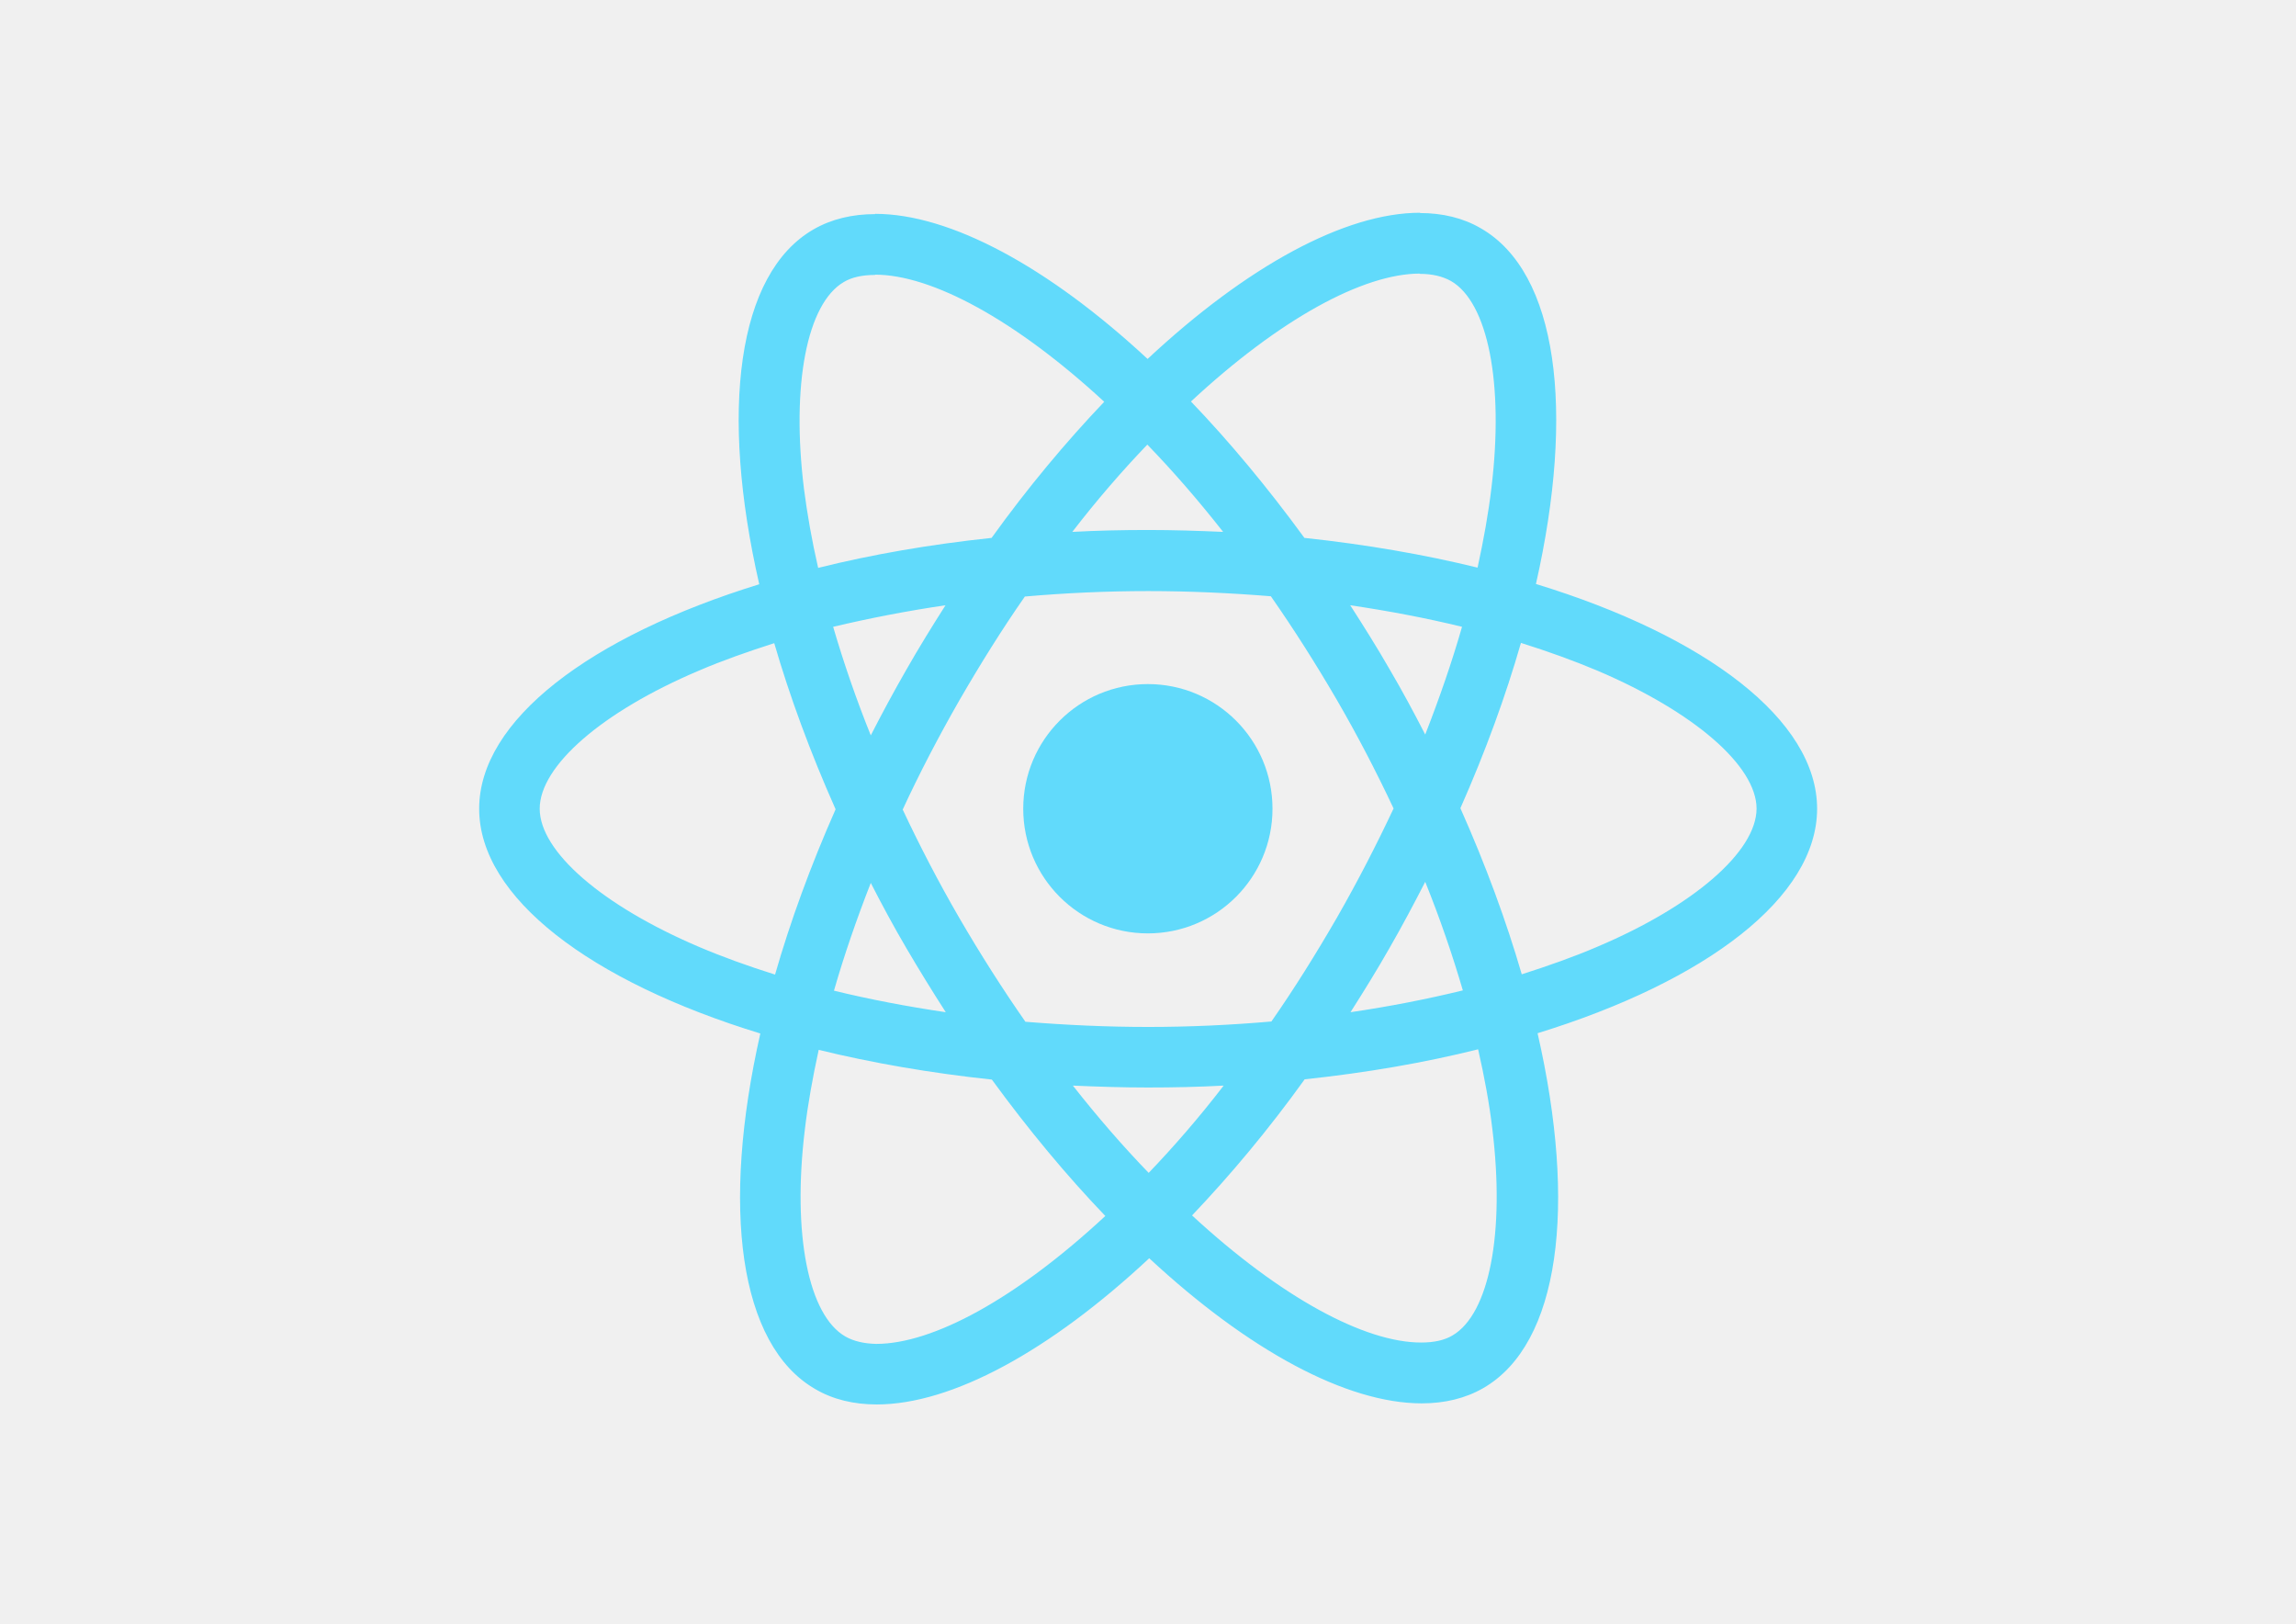
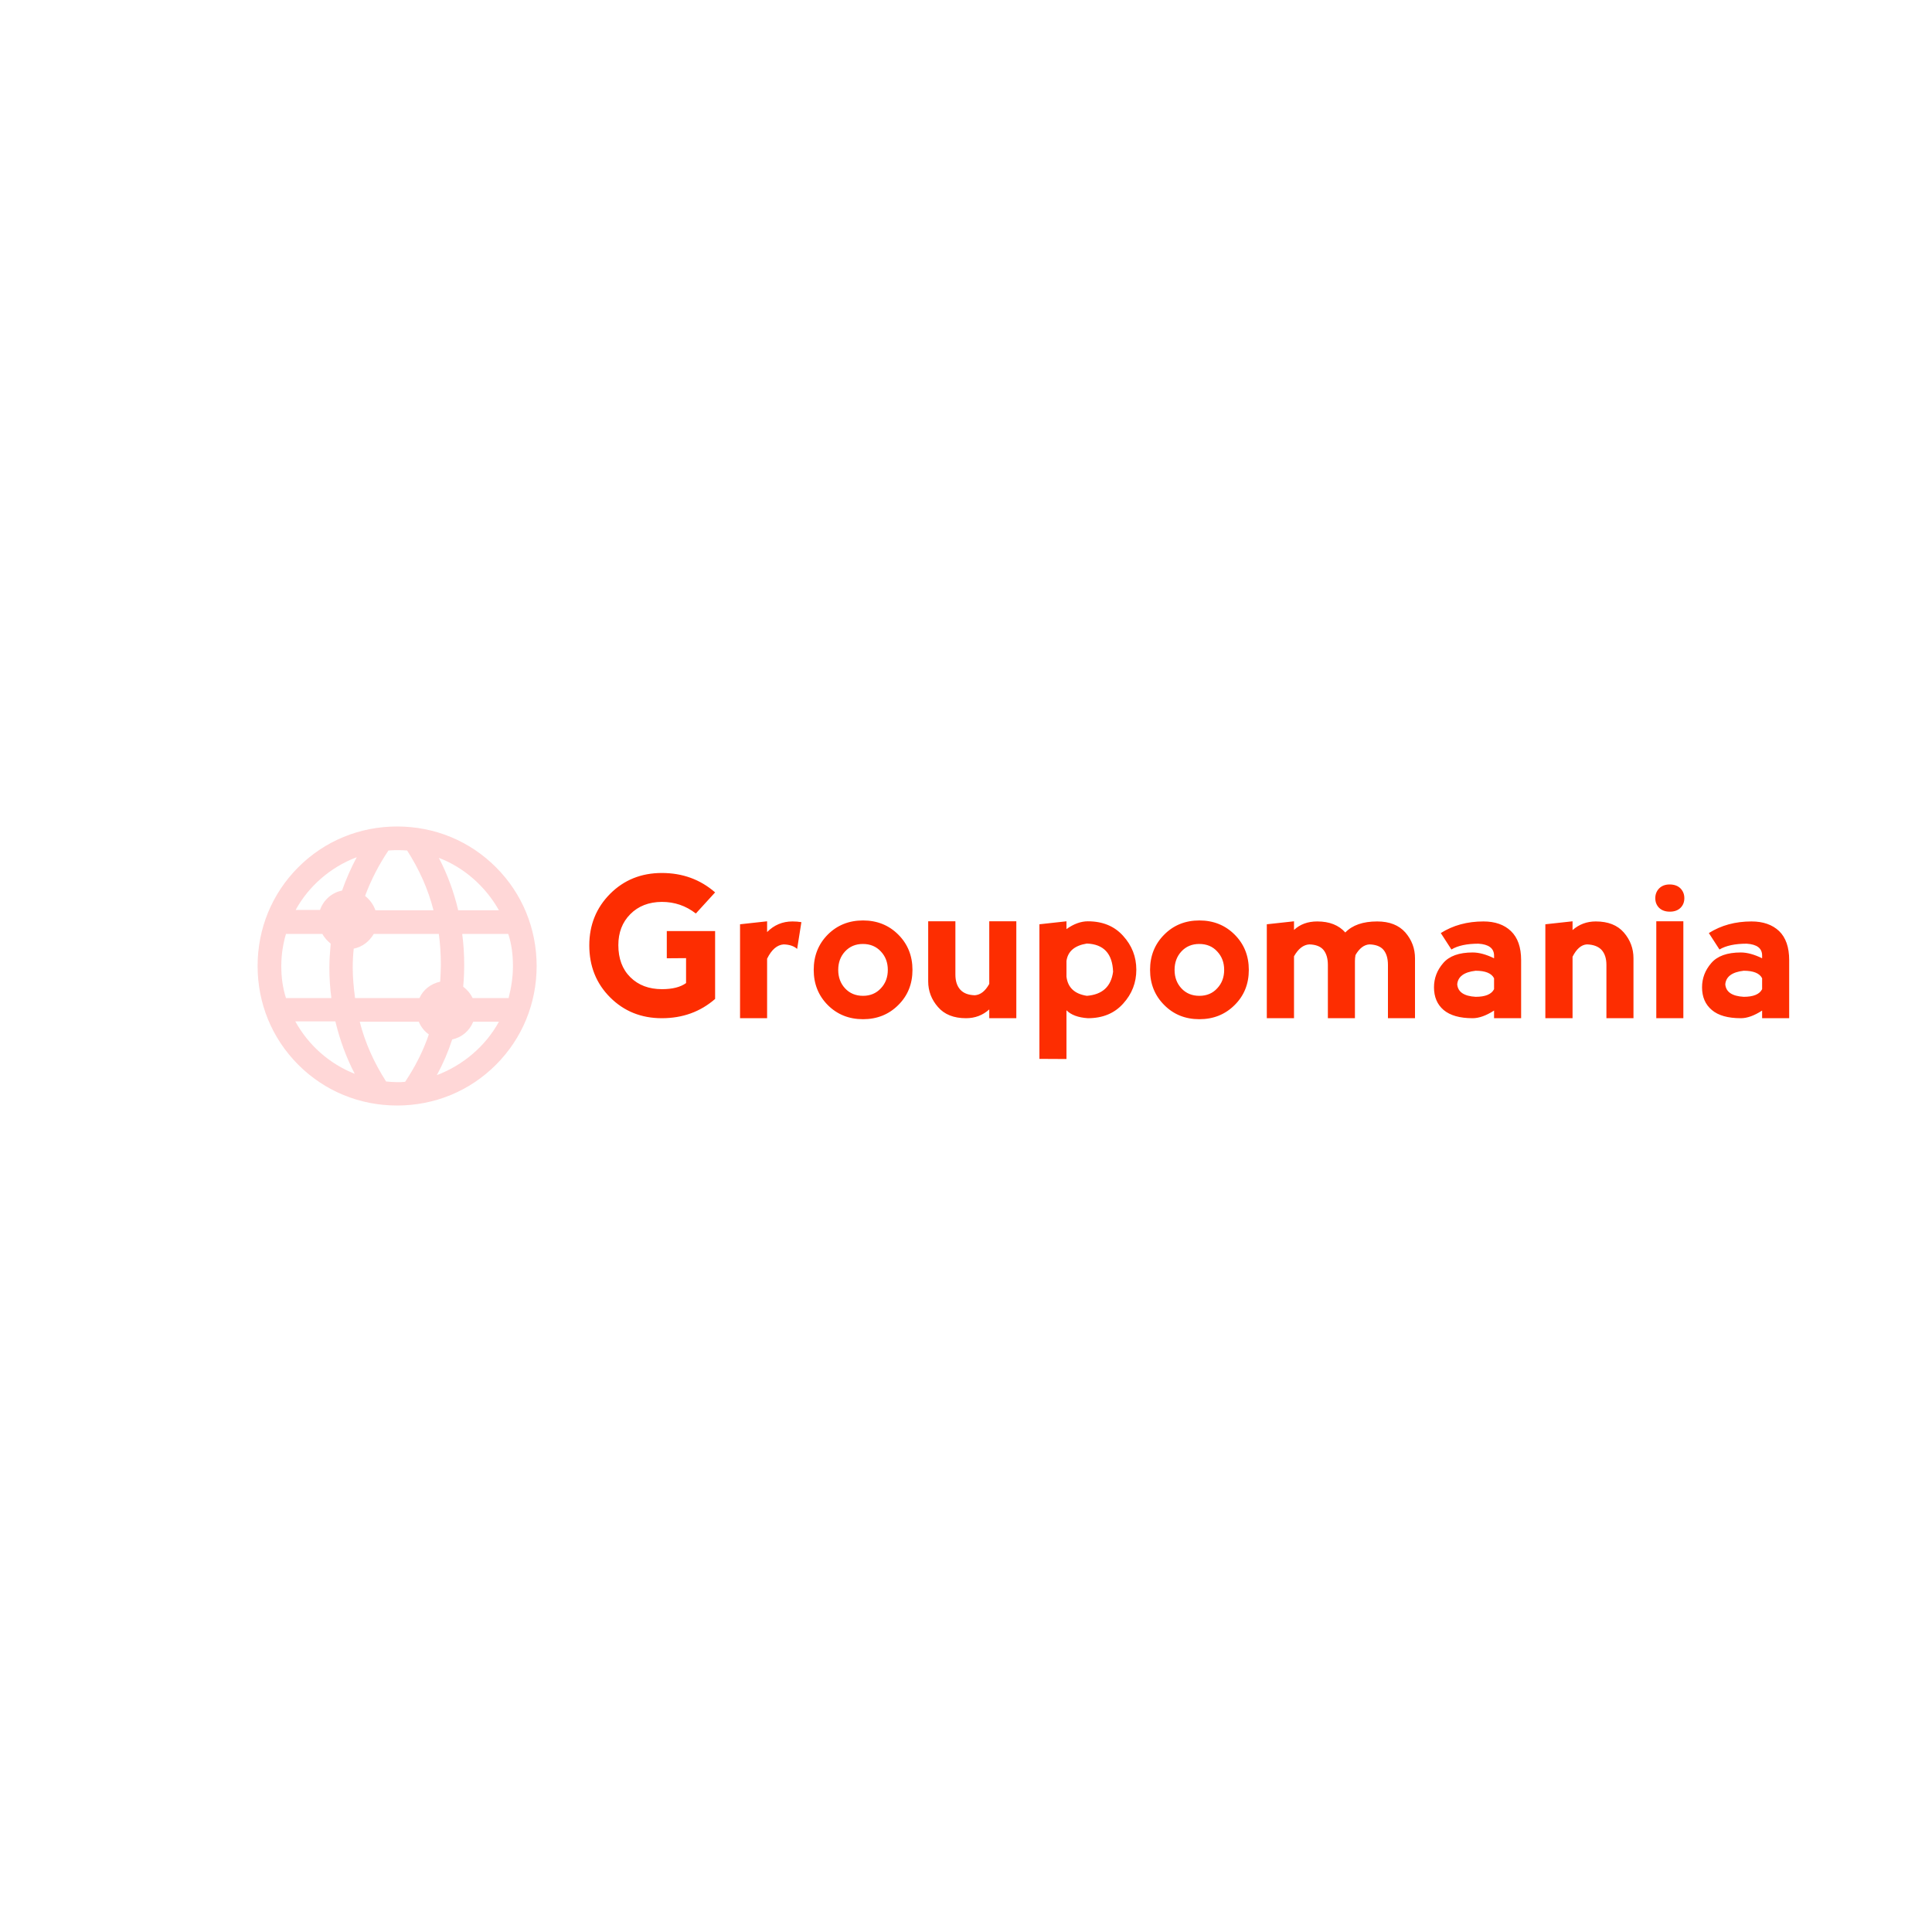
- <svg xmlns="http://www.w3.org/2000/svg" viewBox="0 0 841.9 595.3">
-   <g fill="#61DAFB">
-     <path d="M666.3 296.5c0-32.5-40.7-63.3-103.1-82.4 14.4-63.6 8-114.2-20.2-130.4-6.5-3.8-14.1-5.6-22.4-5.6v22.3c4.6 0 8.3.9 11.4 2.6 13.6 7.8 19.5 37.5 14.9 75.7-1.1 9.4-2.9 19.3-5.1 29.4-19.6-4.8-41-8.5-63.5-10.9-13.5-18.5-27.5-35.3-41.6-50 32.6-30.3 63.2-46.9 84-46.9V78c-27.5 0-63.5 19.6-99.9 53.6-36.4-33.8-72.4-53.2-99.9-53.2v22.3c20.7 0 51.4 16.5 84 46.6-14 14.7-28 31.4-41.3 49.9-22.6 2.4-44 6.1-63.6 11-2.3-10-4-19.7-5.2-29-4.7-38.2 1.1-67.9 14.6-75.8 3-1.8 6.9-2.6 11.5-2.6V78.5c-8.4 0-16 1.8-22.6 5.6-28.1 16.2-34.4 66.7-19.9 130.1-62.2 19.2-102.7 49.9-102.7 82.3 0 32.5 40.7 63.3 103.1 82.4-14.4 63.6-8 114.2 20.2 130.4 6.5 3.8 14.1 5.6 22.5 5.6 27.5 0 63.5-19.6 99.9-53.6 36.4 33.8 72.4 53.2 99.9 53.2 8.4 0 16-1.8 22.6-5.6 28.1-16.2 34.4-66.7 19.9-130.1 62-19.1 102.5-49.9 102.5-82.3zm-130.2-66.7c-3.7 12.9-8.3 26.2-13.5 39.5-4.1-8-8.4-16-13.1-24-4.6-8-9.5-15.8-14.4-23.4 14.2 2.1 27.9 4.7 41 7.9zm-45.8 106.5c-7.8 13.5-15.8 26.3-24.1 38.2-14.9 1.3-30 2-45.2 2-15.1 0-30.2-.7-45-1.9-8.3-11.9-16.4-24.6-24.2-38-7.6-13.1-14.5-26.4-20.8-39.8 6.2-13.4 13.2-26.8 20.7-39.9 7.8-13.5 15.8-26.3 24.1-38.2 14.9-1.3 30-2 45.2-2 15.1 0 30.2.7 45 1.9 8.3 11.9 16.4 24.6 24.2 38 7.6 13.1 14.5 26.4 20.8 39.8-6.3 13.4-13.2 26.8-20.7 39.9zm32.3-13c5.4 13.4 10 26.8 13.8 39.8-13.1 3.2-26.9 5.9-41.2 8 4.9-7.7 9.8-15.6 14.4-23.7 4.6-8 8.9-16.1 13-24.1zM421.2 430c-9.3-9.6-18.6-20.3-27.8-32 9 .4 18.2.7 27.5.7 9.4 0 18.7-.2 27.8-.7-9 11.7-18.3 22.4-27.5 32zm-74.4-58.9c-14.2-2.1-27.9-4.7-41-7.9 3.7-12.9 8.3-26.2 13.5-39.5 4.1 8 8.4 16 13.1 24 4.7 8 9.5 15.8 14.4 23.4zM420.7 163c9.3 9.6 18.6 20.3 27.8 32-9-.4-18.2-.7-27.5-.7-9.4 0-18.7.2-27.8.7 9-11.7 18.3-22.4 27.5-32zm-74 58.9c-4.9 7.7-9.8 15.6-14.4 23.7-4.6 8-8.9 16-13 24-5.4-13.4-10-26.8-13.8-39.8 13.1-3.1 26.9-5.8 41.2-7.9zm-90.5 125.2c-35.4-15.1-58.3-34.9-58.3-50.6 0-15.7 22.9-35.6 58.3-50.6 8.6-3.7 18-7 27.7-10.1 5.7 19.6 13.2 40 22.5 60.9-9.2 20.8-16.6 41.1-22.2 60.6-9.9-3.1-19.3-6.5-28-10.2zM310 490c-13.6-7.8-19.5-37.5-14.9-75.7 1.1-9.4 2.9-19.3 5.1-29.4 19.6 4.8 41 8.5 63.5 10.9 13.5 18.5 27.5 35.3 41.6 50-32.6 30.3-63.2 46.9-84 46.9-4.5-.1-8.3-1-11.3-2.7zm237.2-76.2c4.7 38.2-1.1 67.9-14.6 75.8-3 1.8-6.9 2.6-11.5 2.6-20.7 0-51.4-16.5-84-46.6 14-14.7 28-31.4 41.3-49.9 22.6-2.4 44-6.1 63.6-11 2.3 10.1 4.1 19.8 5.2 29.1zm38.5-66.7c-8.6 3.7-18 7-27.7 10.1-5.7-19.6-13.2-40-22.5-60.9 9.2-20.8 16.6-41.1 22.2-60.6 9.9 3.1 19.3 6.5 28.1 10.2 35.4 15.1 58.3 34.9 58.3 50.6-.1 15.7-23 35.6-58.4 50.6zM320.8 78.4z" />
-     <circle cx="420.9" cy="296.5" r="45.7" />
-     <path d="M520.5 78.1z" />
+ <svg xmlns="http://www.w3.org/2000/svg" data-v-1084b650="" viewBox="0 0 300 300">
+   <rect data-v-1084b650="" fill="#FFFFFF" x="0" y="0" width="300px" height="300px" class="logo-background-square" />
+   <g data-v-1084b650="" id="b5a93e15-ef7c-9d7a-680b-cdb17474f15f" fill="#FD2D01" transform="matrix(2.2,0,0,2.2,90.86749,130.233)">
+     <path d="M5.41 12.67L5.41 12.67Q3.23 12.67 1.76 11.20L1.76 11.20L1.76 11.20Q0.29 9.73 0.29 7.53L0.29 7.53L0.29 7.53Q0.29 5.37 1.76 3.89L1.76 3.89L1.76 3.89Q3.23 2.42 5.41 2.42L5.41 2.42L5.41 2.42Q7.60 2.42 9.17 3.79L9.17 3.79L7.81 5.28L7.81 5.28Q6.76 4.46 5.41 4.46L5.41 4.46L5.41 4.46Q4.03 4.47 3.18 5.33L3.18 5.33L3.18 5.33Q2.34 6.18 2.34 7.51L2.34 7.51L2.34 7.51Q2.34 8.94 3.19 9.78L3.19 9.78L3.19 9.78Q4.04 10.62 5.42 10.62L5.42 10.62L5.42 10.62Q6.53 10.62 7.12 10.19L7.12 10.19L7.12 8.43L5.76 8.44L5.76 6.52L9.17 6.52L9.17 11.31L9.17 11.31Q7.61 12.67 5.41 12.67L5.41 12.67ZM12.84 5.83L12.84 6.59L12.84 6.59Q13.58 5.84 14.63 5.84L14.63 5.84L14.63 5.84Q14.96 5.84 15.26 5.89L15.26 5.89L14.96 7.78L14.96 7.78Q14.63 7.48 14.01 7.46L14.01 7.46L14.01 7.46Q13.31 7.51 12.84 8.47L12.84 8.47L12.84 12.67L10.93 12.67L10.93 6.04L12.84 5.83ZM19.61 12.74L19.61 12.74Q18.12 12.74 17.12 11.74L17.12 11.74L17.12 11.74Q16.13 10.74 16.13 9.26L16.13 9.26L16.13 9.26Q16.13 7.77 17.12 6.77L17.12 6.77L17.12 6.77Q18.12 5.77 19.61 5.77L19.61 5.77L19.61 5.77Q21.10 5.77 22.10 6.77L22.10 6.77L22.10 6.77Q23.10 7.77 23.10 9.26L23.10 9.26L23.10 9.26Q23.10 10.75 22.10 11.74L22.10 11.74L22.10 11.74Q21.10 12.74 19.61 12.74L19.61 12.74ZM19.61 11.09L19.61 11.09L19.61 11.09Q20.38 11.09 20.87 10.56L20.87 10.56L20.87 10.56Q21.36 10.04 21.36 9.26L21.36 9.26L21.36 9.26Q21.36 8.48 20.87 7.96L20.87 7.96L20.87 7.96Q20.38 7.43 19.60 7.43L19.60 7.43L19.60 7.43Q18.83 7.43 18.34 7.96L18.34 7.96L18.34 7.96Q17.86 8.48 17.86 9.26L17.86 9.26L17.86 9.26Q17.86 10.04 18.34 10.56L18.34 10.56L18.34 10.56Q18.83 11.09 19.61 11.09ZM28.52 10.25L28.52 10.25L28.52 5.83L30.43 5.83L30.43 12.67L28.52 12.67L28.52 12.05L28.52 12.05Q27.83 12.67 26.88 12.67L26.88 12.67L26.88 12.67Q25.58 12.67 24.90 11.88L24.90 11.88L24.90 11.88Q24.21 11.09 24.21 10.07L24.21 10.07L24.21 5.83L26.13 5.83L26.13 9.59L26.13 9.59Q26.13 10.27 26.47 10.65L26.47 10.65L26.47 10.65Q26.81 11.03 27.50 11.05L27.50 11.05L27.50 11.05Q28.10 11.01 28.52 10.25ZM33.97 15.55L32.06 15.54L32.06 6.04L33.97 5.83L33.97 6.38L33.97 6.38Q34.74 5.83 35.48 5.83L35.48 5.83L35.48 5.83Q37.05 5.83 37.97 6.86L37.97 6.86L37.97 6.86Q38.90 7.88 38.90 9.25L38.90 9.25L38.90 9.25Q38.90 10.62 37.97 11.64L37.97 11.64L37.97 11.64Q37.05 12.67 35.48 12.67L35.48 12.67L35.48 12.67Q34.45 12.60 33.97 12.11L33.97 12.11L33.97 15.55ZM33.97 8.63L33.97 8.63L33.97 9.74L33.97 9.74Q34.11 10.89 35.41 11.09L35.41 11.09L35.41 11.09Q37.05 10.96 37.26 9.39L37.26 9.39L37.26 9.39Q37.19 7.47 35.41 7.40L35.41 7.40L35.41 7.40Q34.11 7.61 33.97 8.63ZM43.35 12.74L43.35 12.74Q41.86 12.74 40.87 11.74L40.87 11.74L40.87 11.74Q39.87 10.74 39.87 9.26L39.87 9.26L39.87 9.26Q39.87 7.77 40.87 6.77L40.87 6.77L40.87 6.77Q41.86 5.77 43.35 5.77L43.35 5.77L43.35 5.77Q44.84 5.77 45.84 6.77L45.84 6.77L45.84 6.77Q46.84 7.77 46.84 9.26L46.84 9.26L46.84 9.26Q46.84 10.75 45.84 11.74L45.84 11.74L45.84 11.74Q44.84 12.74 43.35 12.74L43.35 12.74ZM43.35 11.09L43.35 11.09L43.35 11.09Q44.13 11.09 44.61 10.56L44.61 10.56L44.61 10.56Q45.10 10.04 45.10 9.26L45.10 9.26L45.10 9.26Q45.10 8.48 44.61 7.96L44.61 7.96L44.61 7.96Q44.13 7.43 43.34 7.43L43.34 7.43L43.34 7.43Q42.57 7.43 42.08 7.96L42.08 7.96L42.08 7.96Q41.60 8.48 41.60 9.26L41.60 9.26L41.60 9.26Q41.60 10.04 42.08 10.56L42.08 10.56L42.08 10.56Q42.57 11.09 43.35 11.09ZM50.03 8.30L50.03 8.30L50.03 12.67L48.11 12.67L48.11 6.04L50.03 5.83L50.03 6.44L50.03 6.44Q50.67 5.84 51.67 5.84L51.67 5.84L51.67 5.84Q52.96 5.84 53.65 6.62L53.65 6.62L53.65 6.62Q54.40 5.84 55.90 5.84L55.90 5.84L55.90 5.84Q57.20 5.84 57.89 6.62L57.89 6.62L57.89 6.62Q58.57 7.41 58.57 8.44L58.57 8.44L58.57 12.67L56.66 12.67L56.66 8.91L56.66 8.91Q56.66 8.23 56.35 7.85L56.35 7.85L56.35 7.85Q56.04 7.48 55.35 7.46L55.35 7.46L55.35 7.46Q54.78 7.50 54.37 8.21L54.37 8.21L54.37 8.21Q54.33 8.42 54.33 8.64L54.33 8.64L54.33 12.67L52.42 12.67L52.42 8.91L52.42 8.91Q52.42 8.23 52.11 7.85L52.11 7.85L52.11 7.85Q51.80 7.48 51.11 7.46L51.11 7.46L51.11 7.46Q50.48 7.50 50.03 8.30ZM61.14 7.82L60.39 6.66L60.39 6.66Q61.69 5.84 63.40 5.84L63.40 5.84L63.40 5.84Q64.63 5.84 65.34 6.52L65.34 6.52L65.34 6.52Q66.06 7.21 66.06 8.57L66.06 8.57L66.06 12.67L64.15 12.67L64.15 12.13L64.15 12.13Q63.31 12.67 62.64 12.67L62.64 12.67L62.64 12.67Q61.28 12.67 60.59 12.09L60.59 12.09L60.59 12.09Q59.91 11.51 59.91 10.49L59.91 10.49L59.91 10.49Q59.91 9.53 60.56 8.78L60.56 8.78L60.56 8.78Q61.20 8.03 62.64 8.03L62.64 8.03L62.64 8.03Q63.31 8.03 64.15 8.44L64.15 8.44L64.15 8.23L64.15 8.23Q64.13 7.48 63.05 7.41L63.05 7.41L63.05 7.41Q61.82 7.41 61.14 7.82L61.14 7.82ZM64.15 10.62L64.15 10.62L64.15 9.85L64.15 9.85Q63.88 9.32 62.85 9.32L62.85 9.32L62.85 9.32Q61.62 9.46 61.55 10.28L61.55 10.28L61.55 10.28Q61.62 11.09 62.85 11.16L62.85 11.16L62.85 11.16Q63.88 11.16 64.15 10.62ZM69.69 8.33L69.69 8.33L69.69 12.67L67.77 12.67L67.77 6.04L69.69 5.83L69.69 6.45L69.69 6.45Q70.38 5.84 71.33 5.84L71.33 5.84L71.33 5.84Q72.63 5.84 73.31 6.62L73.31 6.62L73.31 6.62Q73.99 7.41 73.99 8.44L73.99 8.44L73.99 12.67L72.08 12.67L72.08 8.91L72.08 8.91Q72.08 8.23 71.74 7.85L71.74 7.85L71.74 7.85Q71.39 7.48 70.70 7.46L70.70 7.46L70.70 7.46Q70.11 7.50 69.69 8.33ZM77.51 12.67L75.60 12.67L75.60 5.83L77.51 5.83L77.51 12.67ZM75.53 4.20L75.53 4.20L75.53 4.20Q75.53 4.61 75.80 4.88L75.80 4.88L75.80 4.88Q76.08 5.15 76.56 5.15L76.56 5.15L76.56 5.15Q77.03 5.15 77.31 4.88L77.31 4.88L77.31 4.88Q77.58 4.61 77.58 4.20L77.58 4.20L77.58 4.20Q77.58 3.79 77.31 3.51L77.31 3.51L77.31 3.51Q77.03 3.23 76.54 3.23L76.54 3.23L76.54 3.23Q76.08 3.23 75.80 3.51L75.80 3.51L75.80 3.51Q75.53 3.79 75.53 4.20ZM80.06 7.82L79.31 6.66L79.31 6.66Q80.61 5.84 82.32 5.84L82.32 5.84L82.32 5.84Q83.55 5.84 84.27 6.52L84.27 6.52L84.27 6.52Q84.98 7.21 84.98 8.57L84.98 8.57L84.98 12.67L83.07 12.67L83.07 12.13L83.07 12.13Q82.24 12.67 81.57 12.67L81.57 12.67L81.57 12.67Q80.20 12.67 79.52 12.09L79.52 12.09L79.52 12.09Q78.83 11.51 78.83 10.49L78.83 10.49L78.83 10.49Q78.83 9.53 79.48 8.78L79.48 8.78L79.48 8.78Q80.12 8.03 81.57 8.03L81.57 8.03L81.57 8.03Q82.23 8.03 83.07 8.44L83.07 8.44L83.07 8.23L83.07 8.23Q83.06 7.48 81.98 7.41L81.98 7.41L81.98 7.41Q80.75 7.41 80.06 7.82L80.06 7.82ZM83.07 10.62L83.07 10.62L83.07 9.85L83.07 9.85Q82.80 9.32 81.77 9.32L81.77 9.32L81.77 9.32Q80.54 9.46 80.47 10.28L80.47 10.28L80.47 10.28Q80.54 11.09 81.77 11.16L81.77 11.16L81.77 11.16Q82.80 11.16 83.07 10.62Z" />
+   </g>
+   <g data-v-1084b650="" id="9269873b-566f-aa23-fe77-697bbc54db67" stroke="none" fill="#FFD7D7" transform="matrix(0.1727631,0,0,0.1727631,35.75002,124.0855)">
+     <svg viewBox="-205 207 100 100">
+       <switch>
+         <g>
+           <path d="M-155 298.8c11.2 0 21.7-4.3 29.6-12.2 7.9-7.9 12.2-18.4 12.2-29.6 0-11.2-4.3-21.7-12.2-29.6-7.9-7.9-18.4-12.2-29.6-12.2s-21.7 4.3-29.6 12.2c-7.9 7.9-12.2 18.4-12.2 29.6 0 11.2 4.3 21.7 12.2 29.6 7.9 7.9 18.4 12.2 29.6 12.2zm2.4-7.1c-.8.1-1.6.1-2.4.1-1.1 0-2.2-.1-3.3-.2-3.6-5.6-6.3-11.6-7.9-17.9h17.7c.6 1.5 1.7 2.9 3 3.8-1.7 5-4.1 9.7-7.1 14.2zm9.5-2c1.9-3.5 3.4-7 4.6-10.7 2.9-.6 5.2-2.6 6.3-5.3h7.7c-4 7.3-10.7 13-18.6 16zm22.8-32.7c0 3.3-.5 6.5-1.3 9.6h-10.8c-.6-1.3-1.6-2.5-2.8-3.4.2-2.2.3-4.4.3-6.6 0-3.1-.2-6.2-.6-9.2h13.8c1 3 1.4 6.3 1.4 9.6zm-4.2-16.7h-12.2c-1.3-5.5-3.2-10.7-5.8-15.7 7.6 2.9 14 8.6 18 15.7zm-17.4 16.3c0 1.7-.1 3.4-.2 5.1-2.8.6-5.1 2.4-6.2 4.9h-19.3c-.4-3-.7-6.1-.7-9.1 0-1.9.1-3.8.3-5.7 2.6-.5 4.7-2.2 6-4.4h19.5c.4 3 .6 6.1.6 9.2zm-15.7-34.2c.9-.1 1.8-.1 2.6-.1 1 0 2 0 3 .1 3.6 5.6 6.3 11.6 7.9 17.9h-17.4c-.6-1.7-1.7-3.2-3.1-4.3 1.8-4.8 4.1-9.3 7-13.6zm-9.5 2c-1.7 3.2-3.2 6.6-4.4 10-3.1.6-5.6 2.9-6.6 5.8h-7.3c3.9-7.1 10.4-12.8 18.3-15.8zm-22.6 32.6c0-3.3.5-6.6 1.4-9.6h10.9c.6 1.1 1.5 2.1 2.5 2.9-.2 2.4-.4 4.8-.4 7.2 0 3.1.2 6.1.6 9.1h-13.6c-1-3.1-1.4-6.3-1.4-9.6zm16.2 16.6c1.3 5.4 3.2 10.7 5.8 15.7-7.6-3-13.9-8.6-17.8-15.7h12z" />
+         </g>
+       </switch>
+     </svg>
  </g>
</svg>
